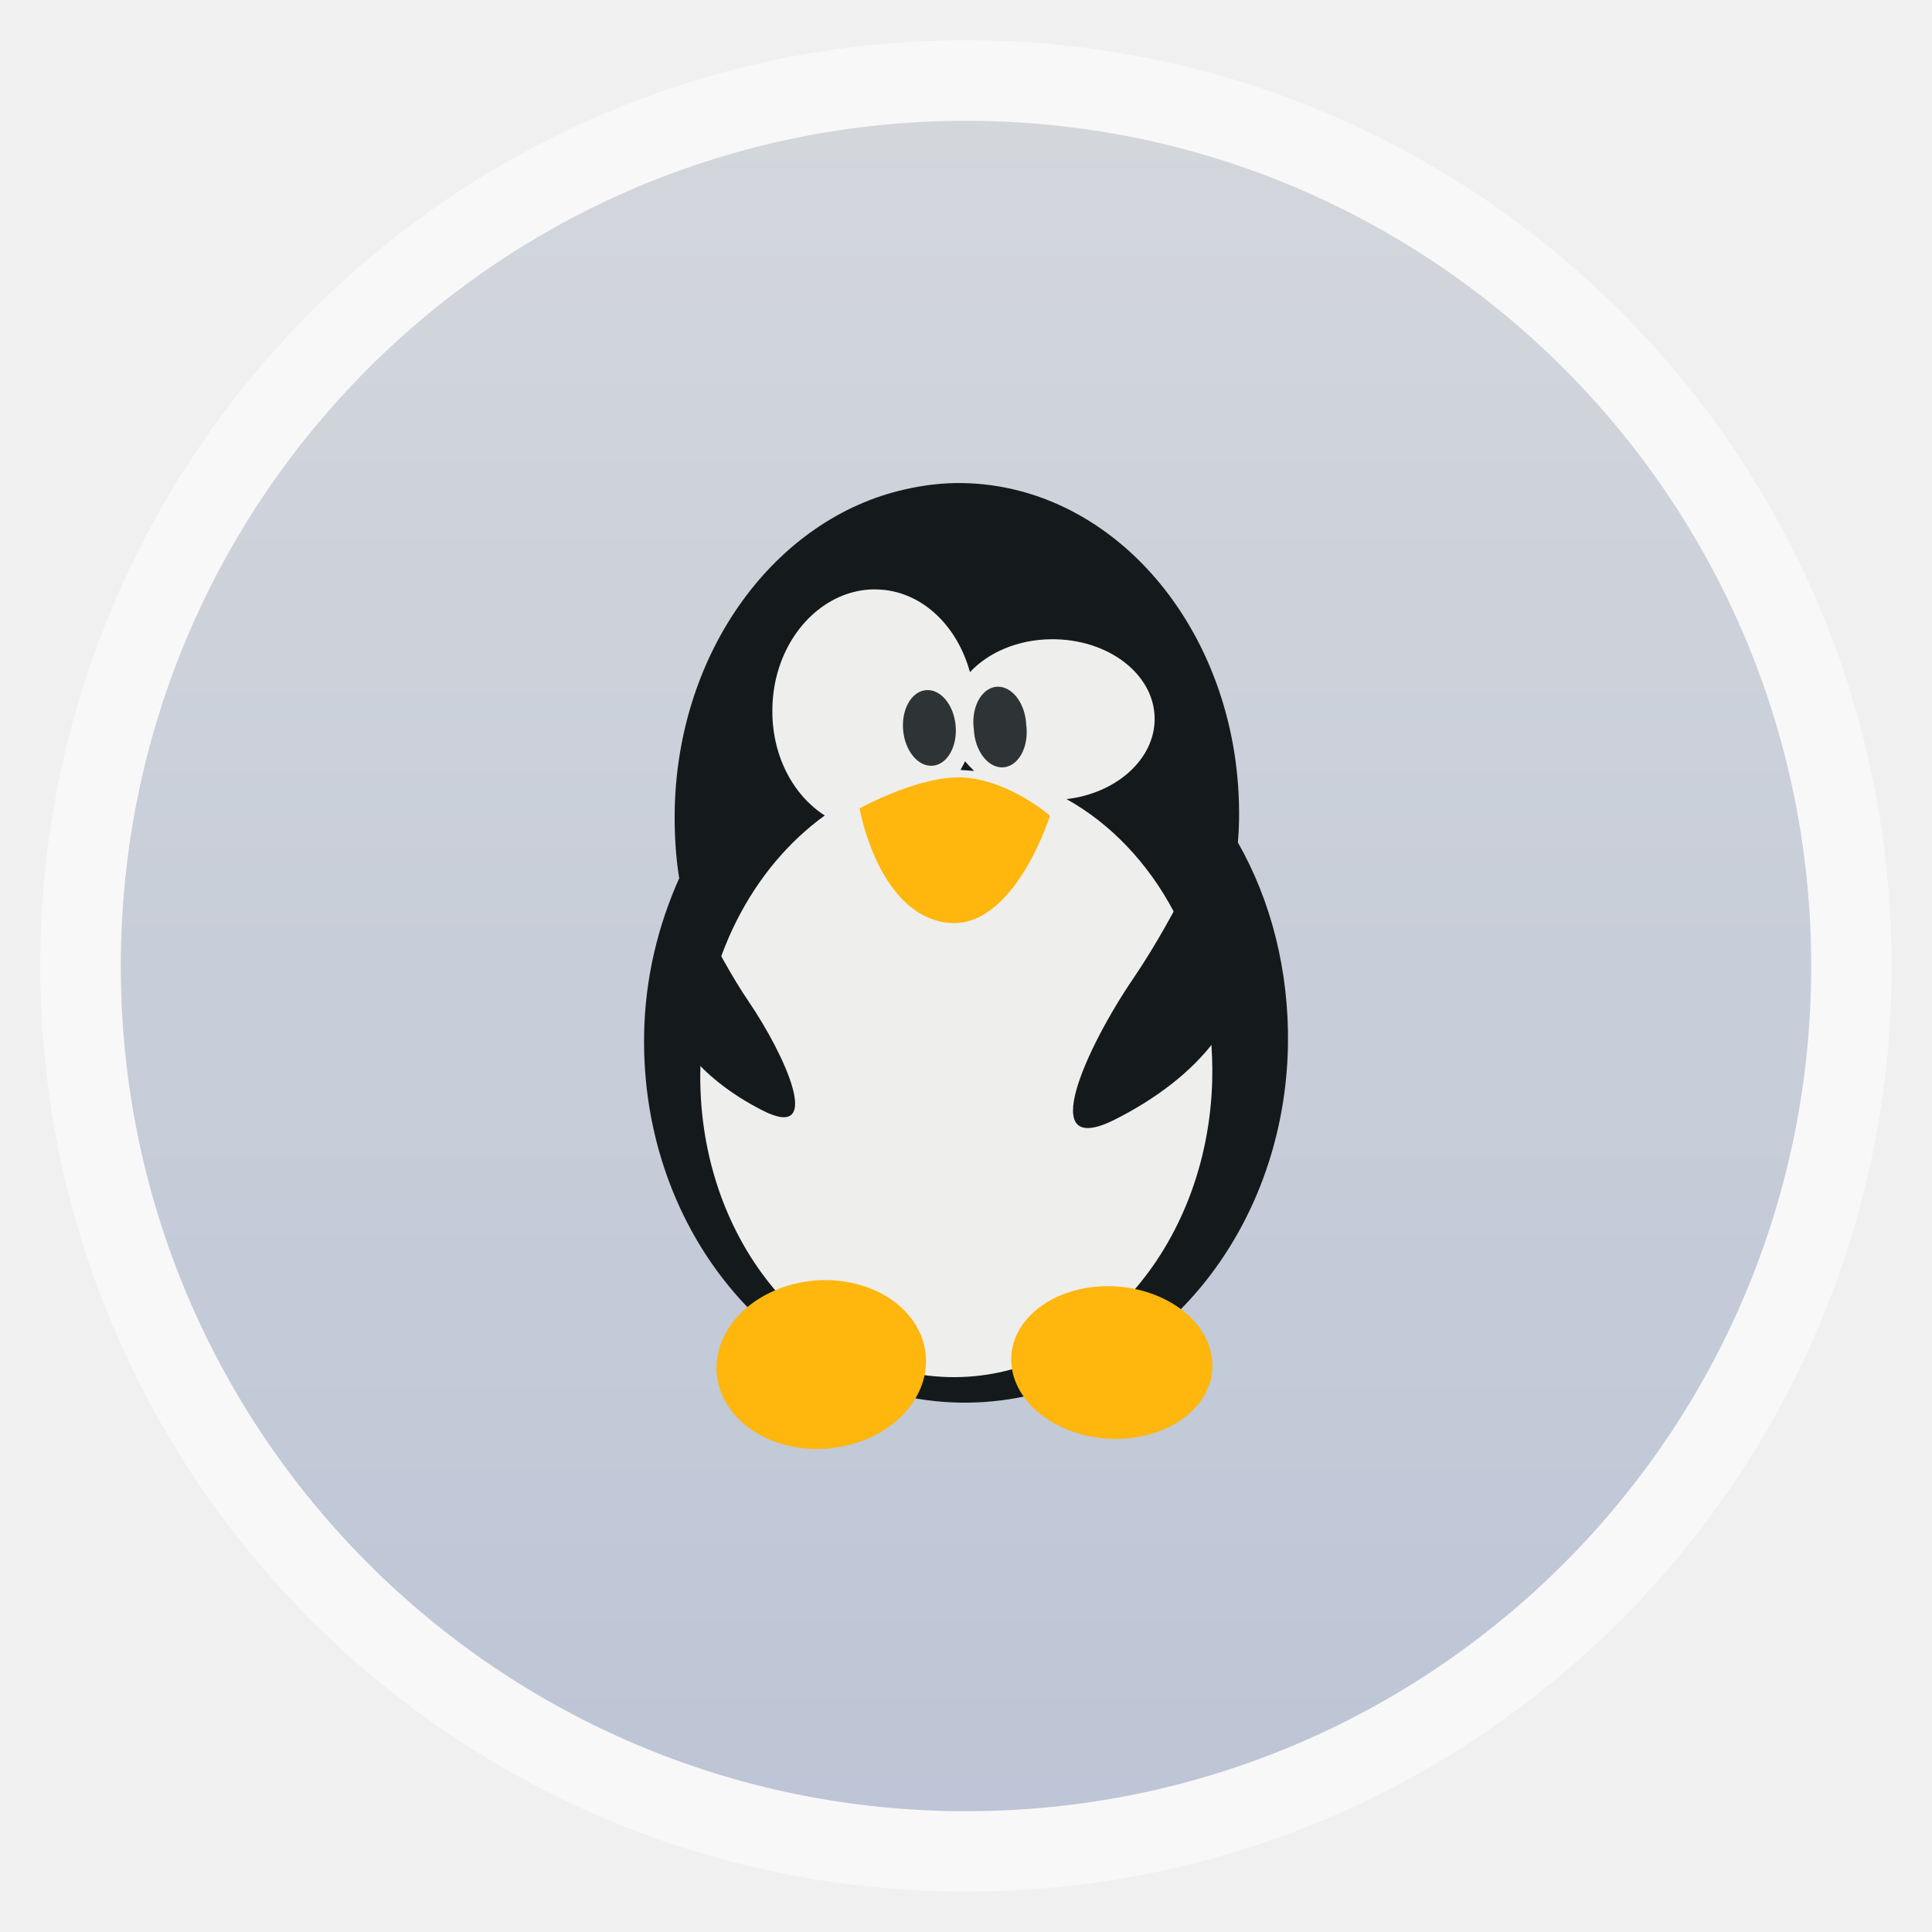
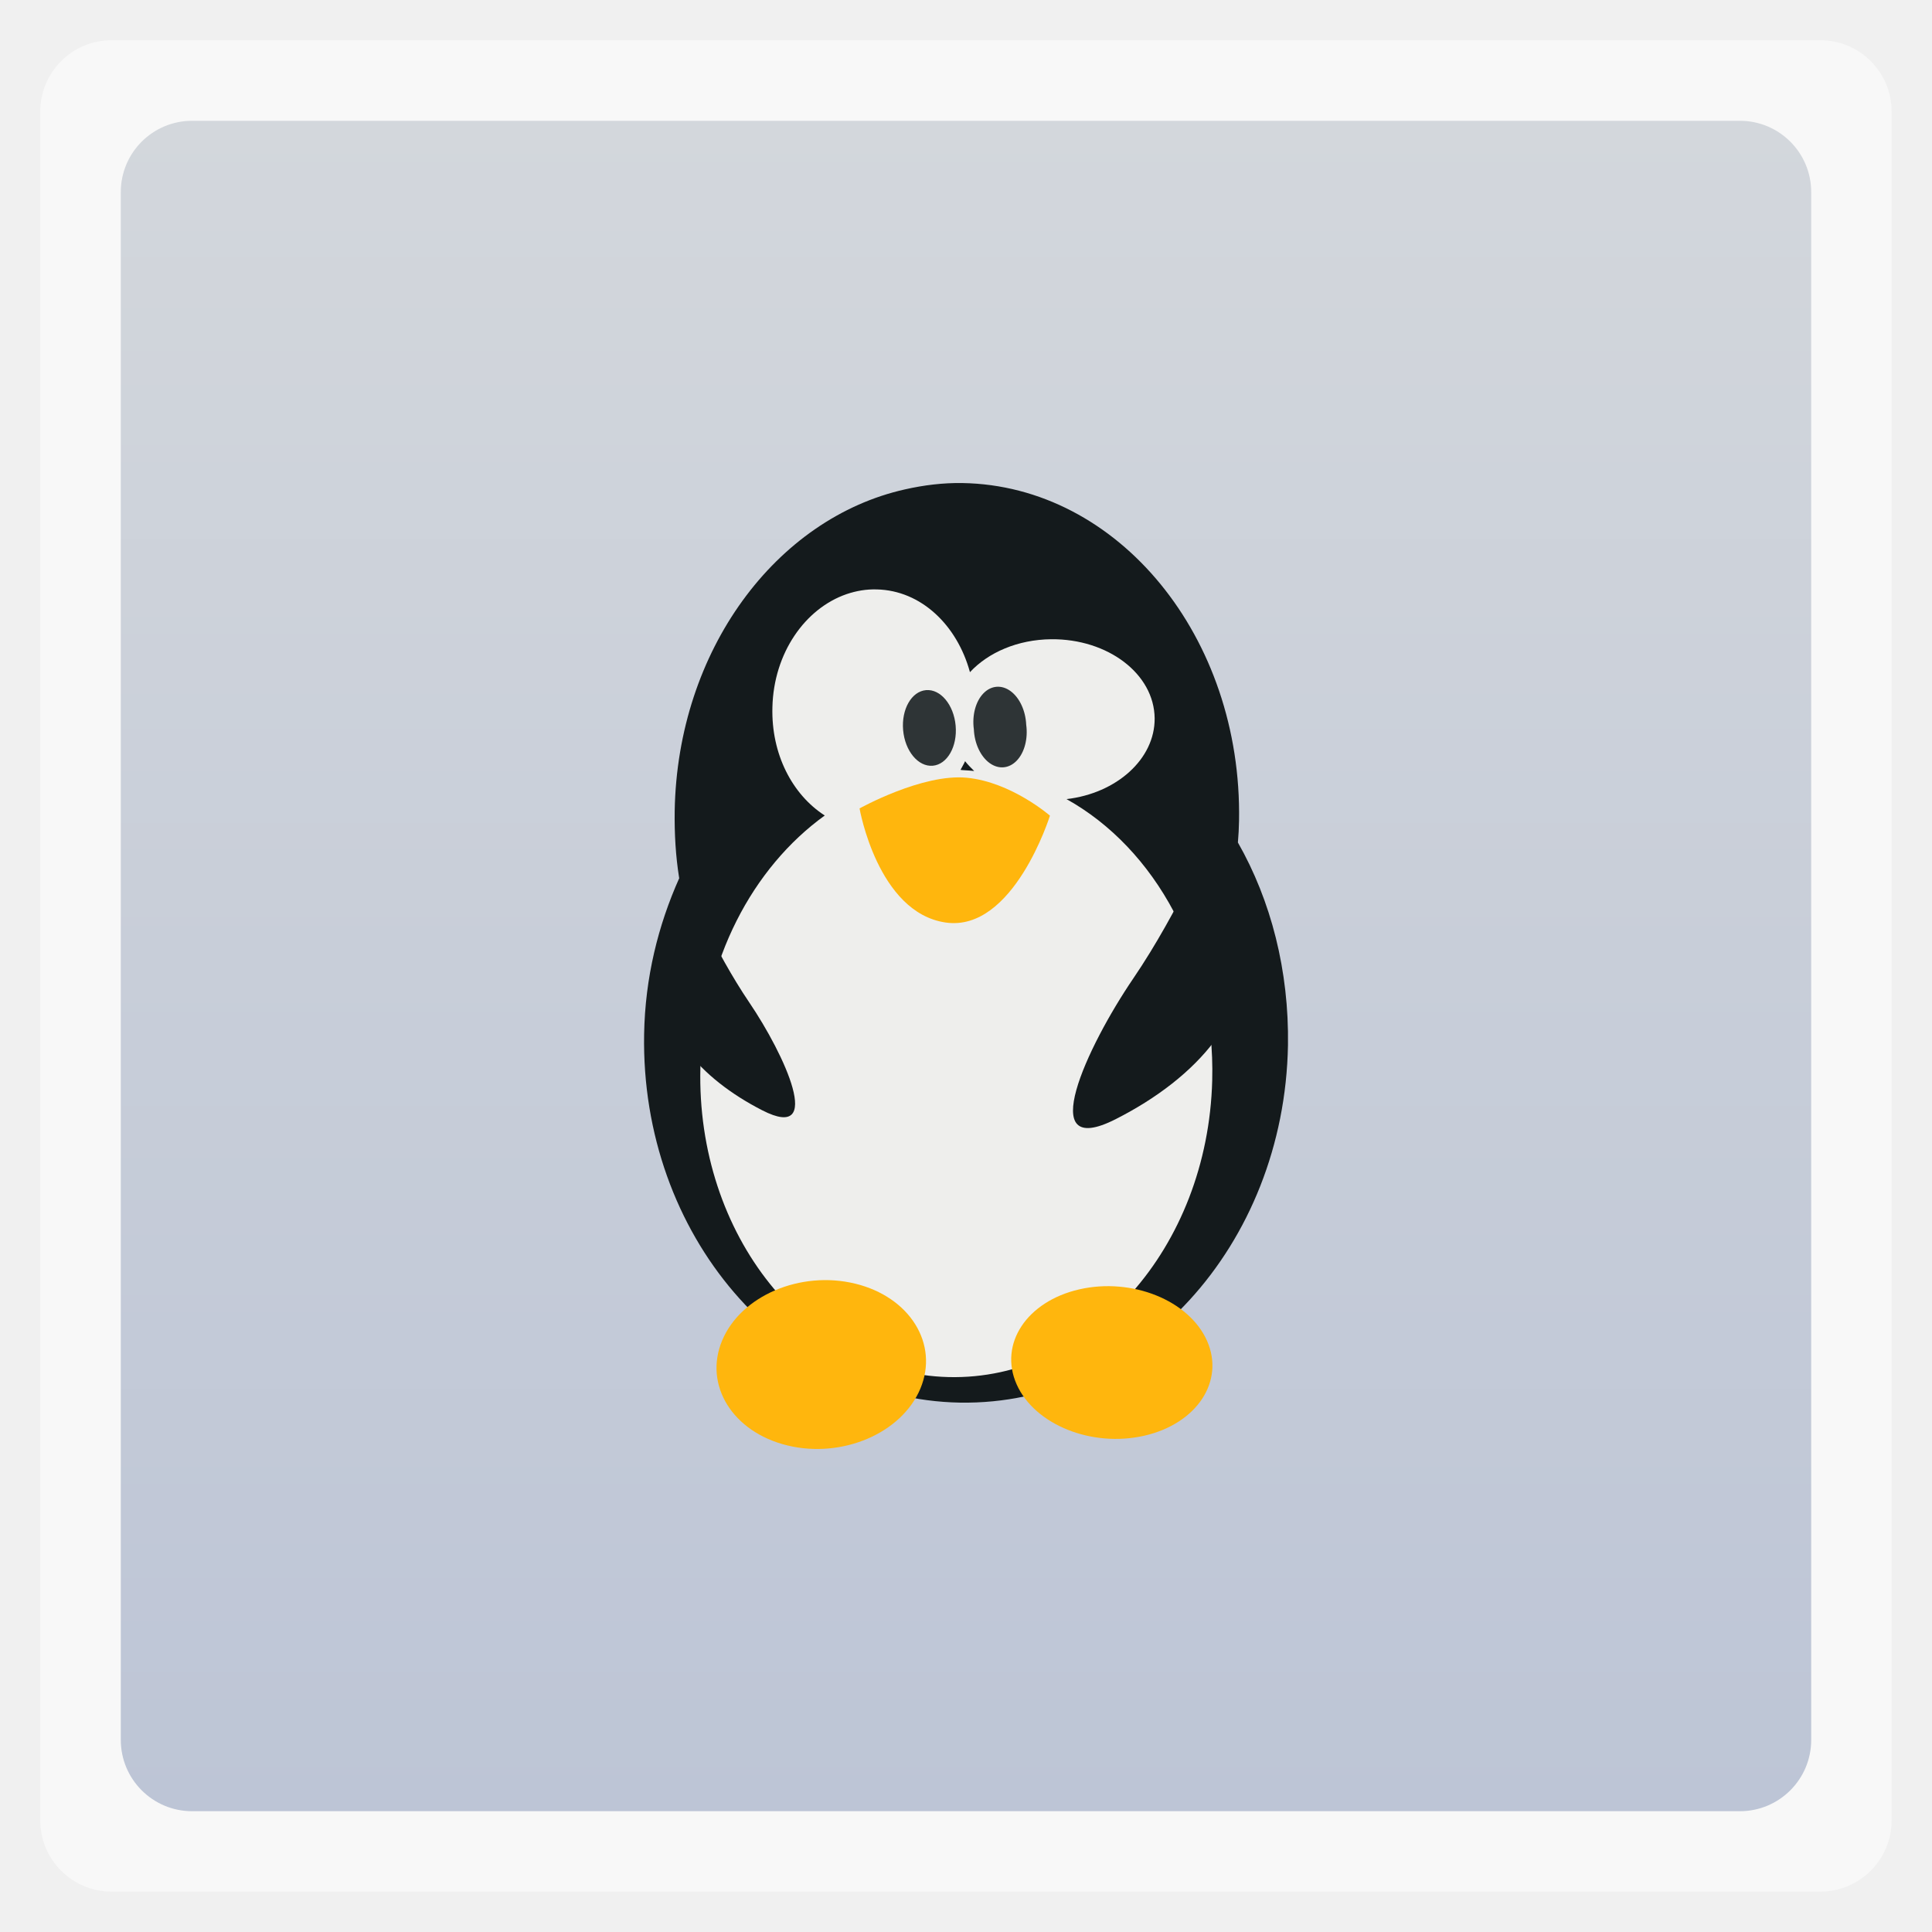
<svg xmlns="http://www.w3.org/2000/svg" xmlns:xlink="http://www.w3.org/1999/xlink" width="48" height="48" viewBox="0 0 13.547 13.547">
  <defs>
    <linearGradient y1="299.81" x2="0" y2="31.619" id="0" xlink:href="#9" gradientUnits="userSpaceOnUse" gradientTransform="matrix(0.1193182,0,0,0.1193182,414.1364,48.22727)" />
    <clipPath>
      <rect width="30" height="30" x="417" y="53" fill="url(#0)" color="#bebebe" rx="7" />
    </clipPath>
    <linearGradient y1="302.86" x2="0" y2="28.571" id="1" xlink:href="#9" gradientUnits="userSpaceOnUse" gradientTransform="matrix(0.0875,0,0,0.0875,414.9,97.5)" />
    <clipPath>
      <rect width="22" height="22" x="417" y="101" fill="url(#1)" color="#bebebe" rx="5" />
    </clipPath>
    <linearGradient y1="124" x2="0" y2="28" id="2" xlink:href="#9" gradientUnits="userSpaceOnUse" />
    <clipPath>
      <rect width="88" height="88" x="292" y="32" fill="url(#2)" color="#bebebe" rx="18" />
    </clipPath>
    <linearGradient y1="204" x2="0" y2="140" id="3" xlink:href="#9" gradientUnits="userSpaceOnUse" />
    <clipPath>
      <rect width="60" height="60" x="290" y="142" fill="url(#3)" color="#bebebe" rx="12.5" />
    </clipPath>
    <linearGradient y1="280" x2="0" y2="40" id="4" xlink:href="#9" gradientUnits="userSpaceOnUse" gradientTransform="translate(0,-4)" />
    <clipPath>
      <rect width="220" height="220" x="34" y="46" fill="url(#4)" color="#bebebe" rx="50" />
    </clipPath>
    <linearGradient y1="280" x2="0" y2="40" id="5" xlink:href="#9" gradientUnits="userSpaceOnUse" gradientTransform="matrix(0.06666667,0,0,0.06666667,302.4,209.3333)" />
    <clipPath>
      <rect width="16" height="16" x="304" y="212" transform="matrix(0,1,-1,0,0,0)" fill="url(#5)" color="#bebebe" rx="3" />
    </clipPath>
    <linearGradient y1="291.43" x2="0" y2="40" id="6" xlink:href="#9" gradientUnits="userSpaceOnUse" gradientTransform="matrix(0.1193182,0,0,0.1193182,430.1364,32.22727)" />
    <clipPath>
      <rect width="30" height="30" x="433" y="37" fill="url(#6)" color="#bebebe" rx="6" />
    </clipPath>
    <linearGradient y1="291.43" x2="0" y2="40" id="7" xlink:href="#9" gradientUnits="userSpaceOnUse" gradientTransform="matrix(0.0875,0,0,0.0875,430.9,81.5)" />
    <clipPath>
      <rect width="22" height="22" x="433" y="85" fill="url(#7)" color="#bebebe" rx="4" />
    </clipPath>
    <linearGradient y1="280" x2="0" y2="40" id="8" xlink:href="#9" gradientUnits="userSpaceOnUse" gradientTransform="matrix(0.175,0,0,0.175,302.8,216)" />
    <clipPath>
      <rect width="42" height="42" x="307" y="223" transform="matrix(0,1,-1,0,0,0)" fill="url(#8)" color="#bebebe" rx="9" />
    </clipPath>
    <linearGradient id="9">
      <stop stop-color="#d8e0d5" />
      <stop offset="1" stop-color="#f0f0ef" />
    </linearGradient>
    <linearGradient y1="-5.461" x2="0" y2="6" xlink:href="#C" gradientUnits="userSpaceOnUse" />
    <clipPath>
      <path d="m 3.876,6.335 -7.133,0.065 -3.623,-6.145 3.51,-6.21 7.133,-0.065 3.623,6.145 z" />
    </clipPath>
    <linearGradient y1="-5.461" x2="0" y2="6" id="A" xlink:href="#C" gradientUnits="userSpaceOnUse" gradientTransform="matrix(0.70097,0,0,0.7009682,636.1304,-23.73692)" />
    <path d="M 4.632,4.569 -1.35,6.172 -5.73,1.793 -4.127,-4.19 1.856,-5.793 6.235,-1.414 z" id="B" fill="url(#A)" fill-rule="evenodd" color="#000000" />
    <clipPath>
      <use xlink:href="#B" />
    </clipPath>
    <clipPath>
      <path d="M 218.5,123.875 97.344,156.344 64.875,277.5 153.562,366.219 121.094,487.406 209.812,576.125 331,543.625 363.469,422.469 484.625,390 517.125,268.812 428.406,180.094 307.219,212.562 218.5,123.875 z" />
    </clipPath>
    <radialGradient cx="184" cy="216.08" r="94.33" xlink:href="#D" gradientUnits="userSpaceOnUse" gradientTransform="matrix(0.09796856,0,0,0.09824444,627.349,-188.7021)" />
    <clipPath>
      <path d="m 649.505,-174.114 -9.295,2.458 -2.455,9.295 6.784,6.781 9.24,-2.51 2.458,-9.295 -6.732,-6.729 z" />
    </clipPath>
    <linearGradient y1="-5.486" x2="0" y2="5.976" xlink:href="#C" gradientUnits="userSpaceOnUse" />
    <clipPath>
      <use transform="matrix(17.44795,0,0,17.44795,196.1743,-100.7237)" xlink:href="#B" />
    </clipPath>
    <clipPath>
      <path d="M 4.632,4.569 -1.35,6.172 -5.73,1.793 -4.127,-4.19 1.856,-5.793 6.235,-1.414 z" />
    </clipPath>
    <linearGradient id="C">
      <stop stop-color="#90f130" />
      <stop offset="1" stop-color="#7bcc2b" />
    </linearGradient>
    <linearGradient id="D">
      <stop />
      <stop offset="1" stop-color="#ffffff" />
    </linearGradient>
    <linearGradient id="E">
      <stop stop-color="#bdc5d6" />
      <stop offset="1" stop-color="#d3d7dc" />
    </linearGradient>
    <linearGradient y2="268.33" x2="0" y1="279.1" gradientTransform="matrix(1.10525,0,0,1.10525,-134.2791,-295.7618)" gradientUnits="userSpaceOnUse" id="F" xlink:href="#E" />
  </defs>
-   <rect width="12.982" height="12.982" rx="6.491" x="0.282" y="0.282" opacity="0.5" fill="#ffffff" fill-rule="evenodd" />
-   <rect height="11.853" rx="5.926" y="0.847" x="0.847" width="11.853" fill="url(#F)" fill-rule="evenodd" />
+   <rect width="12.982" height="12.982" rx="0.5" x="0.282" y="0.282" opacity="0.5" fill="#ffffff" fill-rule="evenodd" />
+   <rect height="11.853" rx="0.5" y="0.847" x="0.847" width="11.853" fill="url(#F)" fill-rule="evenodd" />
  <g transform="matrix(1.140055,0,0,1.126666,-1.647719,0.1535978)">
    <path d="M 7.013,2.909 C 6.219,3.088 5.612,3.91 5.595,4.91 c -0.002,0.142 0.006,0.281 0.027,0.415 2.357e-4,0.001 7.231e-4,0.002 9.49e-4,0.004 -0.13,0.294 -0.21,0.62 -0.216,0.971 C 5.385,7.548 6.257,8.574 7.35,8.593 8.444,8.611 9.345,7.617 9.367,6.369 9.374,5.906 9.263,5.469 9.059,5.107 9.063,5.062 9.065,5.018 9.066,4.972 9.086,3.828 8.323,2.886 7.365,2.87 7.245,2.868 7.127,2.883 7.013,2.909 z" fill="#141a1c" />
    <path d="M 6.653,3.561 C 6.397,3.65 6.204,3.928 6.196,4.265 6.188,4.556 6.318,4.809 6.518,4.939 6.074,5.263 5.77,5.841 5.753,6.508 5.727,7.55 6.41,8.412 7.279,8.434 8.148,8.456 8.874,7.63 8.901,6.588 8.921,5.816 8.55,5.144 8.005,4.837 8.312,4.801 8.549,4.588 8.547,4.334 8.544,4.057 8.259,3.839 7.911,3.842 7.705,3.844 7.524,3.924 7.411,4.047 7.332,3.754 7.11,3.538 6.838,3.532 6.773,3.53 6.712,3.541 6.653,3.561 z m 0.728,1.04 c 0.017,0.022 0.036,0.041 0.056,0.061 -0.021,-0.002 -0.042,-0.004 -0.063,-0.005 -0.007,-9.4e-5 -0.014,-0.001 -0.021,-0.002 0.009,-0.018 0.02,-0.035 0.028,-0.054 z" fill="#eeeeec" />
    <path d="M 7.323,4.38 A 0.236,0.162 84.957 1 1 7,4.408 0.236,0.162 84.957 1 1 7.323,4.38 z" fill="#2e3436" />
    <path d="M 7.757,4.374 A 0.236,0.162 84.957 1 1 7.435,4.403 0.236,0.162 84.957 1 1 7.757,4.374 z" fill="#2e3436" />
    <path d="m 6.732,4.895 c 0,0 0.386,-0.218 0.66,-0.191 0.274,0.027 0.511,0.236 0.511,0.236 0,0 -0.224,0.727 -0.642,0.665 C 6.843,5.543 6.732,4.895 6.732,4.895 z" fill="#ffb60d" />
    <path d="m 5.673,5.384 c 0,0 0.164,0.395 0.381,0.719 C 6.271,6.427 6.52,6.974 6.134,6.774 5.748,6.574 5.478,6.262 5.534,5.902 5.591,5.543 5.673,5.384 5.673,5.384 z" fill="#141a1c" />
    <path d="m 8.914,5.018 c 0,0 -0.215,0.514 -0.499,0.936 C 8.131,6.376 7.803,7.088 8.307,6.829 8.812,6.57 9.165,6.164 9.093,5.695 9.021,5.226 8.914,5.018 8.914,5.018 z" fill="#141a1c" />
    <path d="M 5.887,8.206 A 0.524,0.645 84.492 1 0 7.106,8.506 0.524,0.645 84.492 0 0 5.887,8.206 z" fill="#ffb60d" />
    <path d="M 8.869,8.208 A 0.619,0.474 4.233 0 1 7.698,8.479 0.619,0.474 4.233 1 1 8.869,8.208 z" fill="#ffb60d" />
  </g>
</svg>
